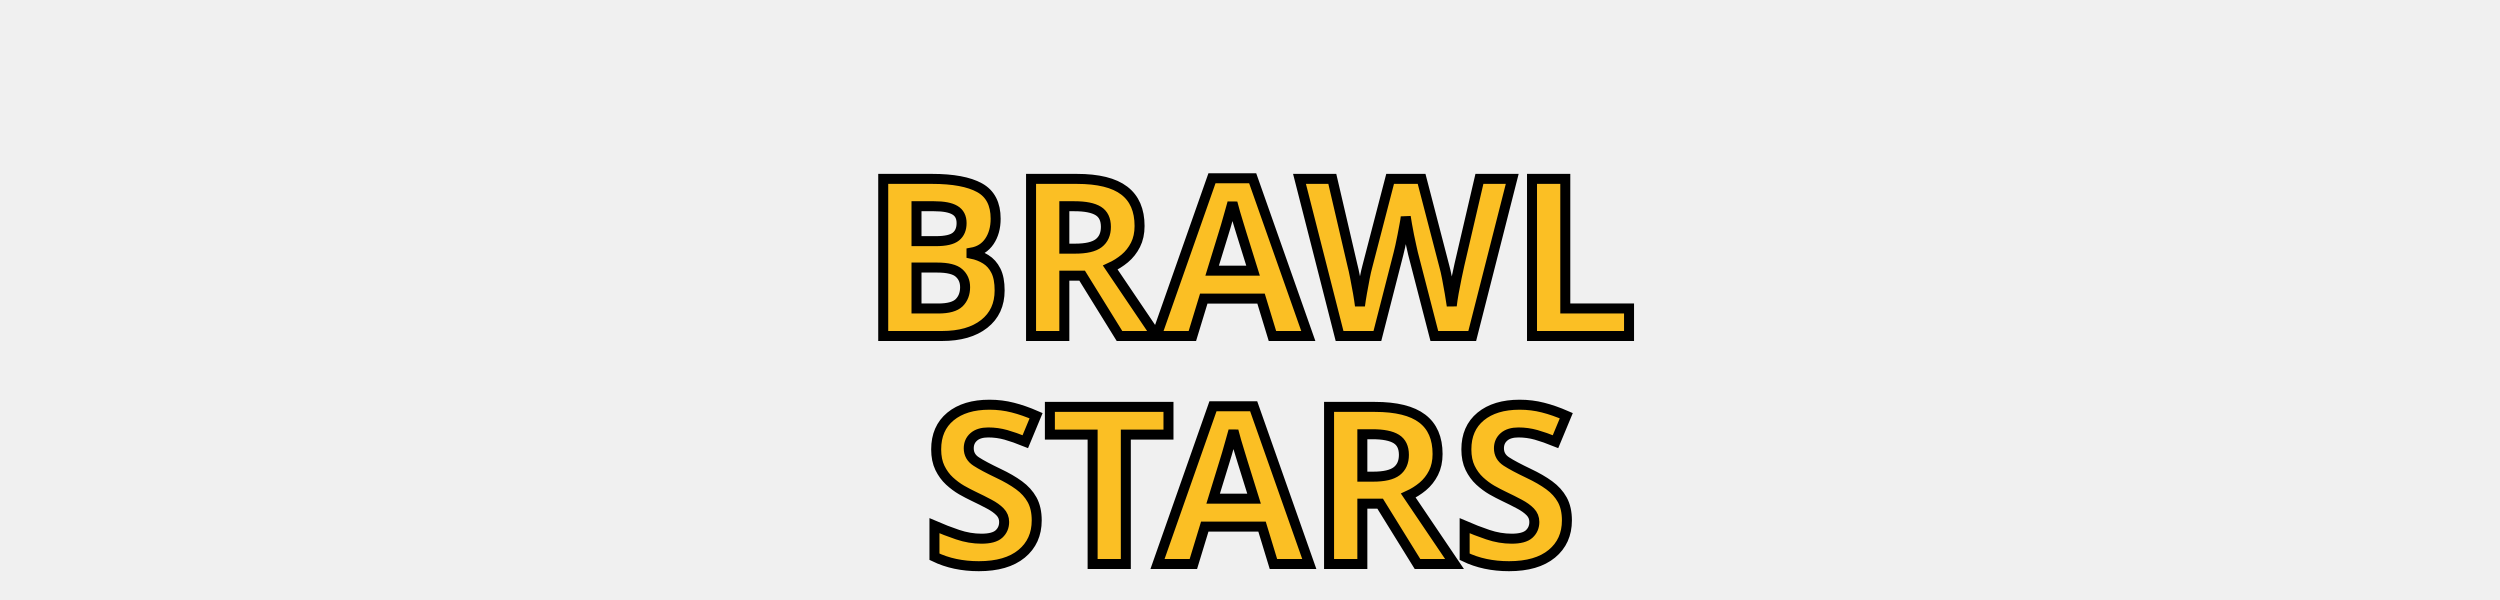
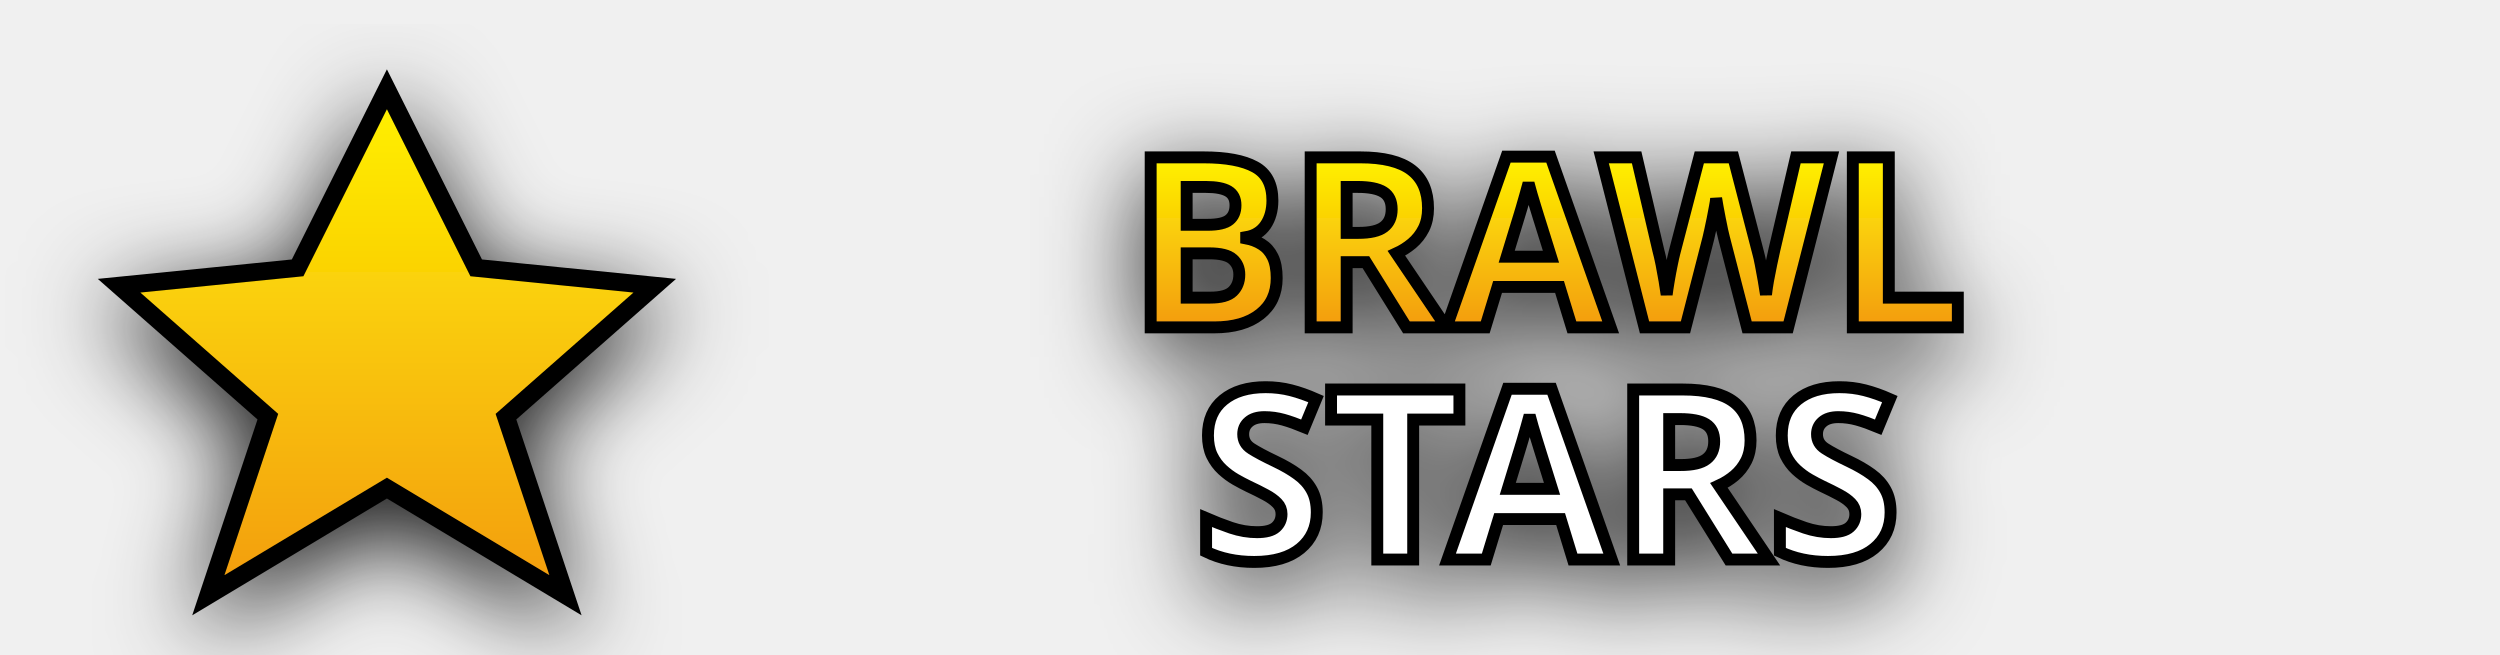
- <svg xmlns="http://www.w3.org/2000/svg" viewBox="0 0 500 120">
-   <text x="50%" y="56%" text-anchor="middle" font-family="'Arial Black', sans-serif" font-weight="900" font-size="44" fill="#FBBF24" stroke="#000" stroke-width="2">BRAWL</text>
-   <text x="50%" y="94%" text-anchor="middle" font-family="'Arial Black', sans-serif" font-weight="900" font-size="44" fill="#FBBF24" stroke="#000" stroke-width="2">STARS</text>
+ <svg xmlns="http://www.w3.org/2000/svg" viewBox="0 0 420 110">
+   <defs>
+     <linearGradient id="bsYellow" x1="0%" y1="0%" x2="0%" y2="100%">
+       <stop offset="0%" stop-color="#FFF200" />
+       <stop offset="100%" stop-color="#F39C12" />
+     </linearGradient>
+   </defs>
+   <g filter="drop-shadow(0 4px 8px rgba(0,0,0,0.9))">
+     <polygon points="65,15 80,45 110,48 85,70 95,100 65,82 35,100 45,70 20,48 50,45" fill="url(#bsYellow)" stroke="#000" stroke-width="3" />
+     <text x="260" y="55" text-anchor="middle" font-family="'Arial Black', sans-serif" font-weight="900" font-size="40" fill="url(#bsYellow)" stroke="#000" stroke-width="2">BRAWL</text>
+     <text x="260" y="94" text-anchor="middle" font-family="'Arial Black', sans-serif" font-weight="900" font-size="40" fill="#FFFFFF" stroke="#000" stroke-width="2">STARS</text>
+   </g>
</svg>
